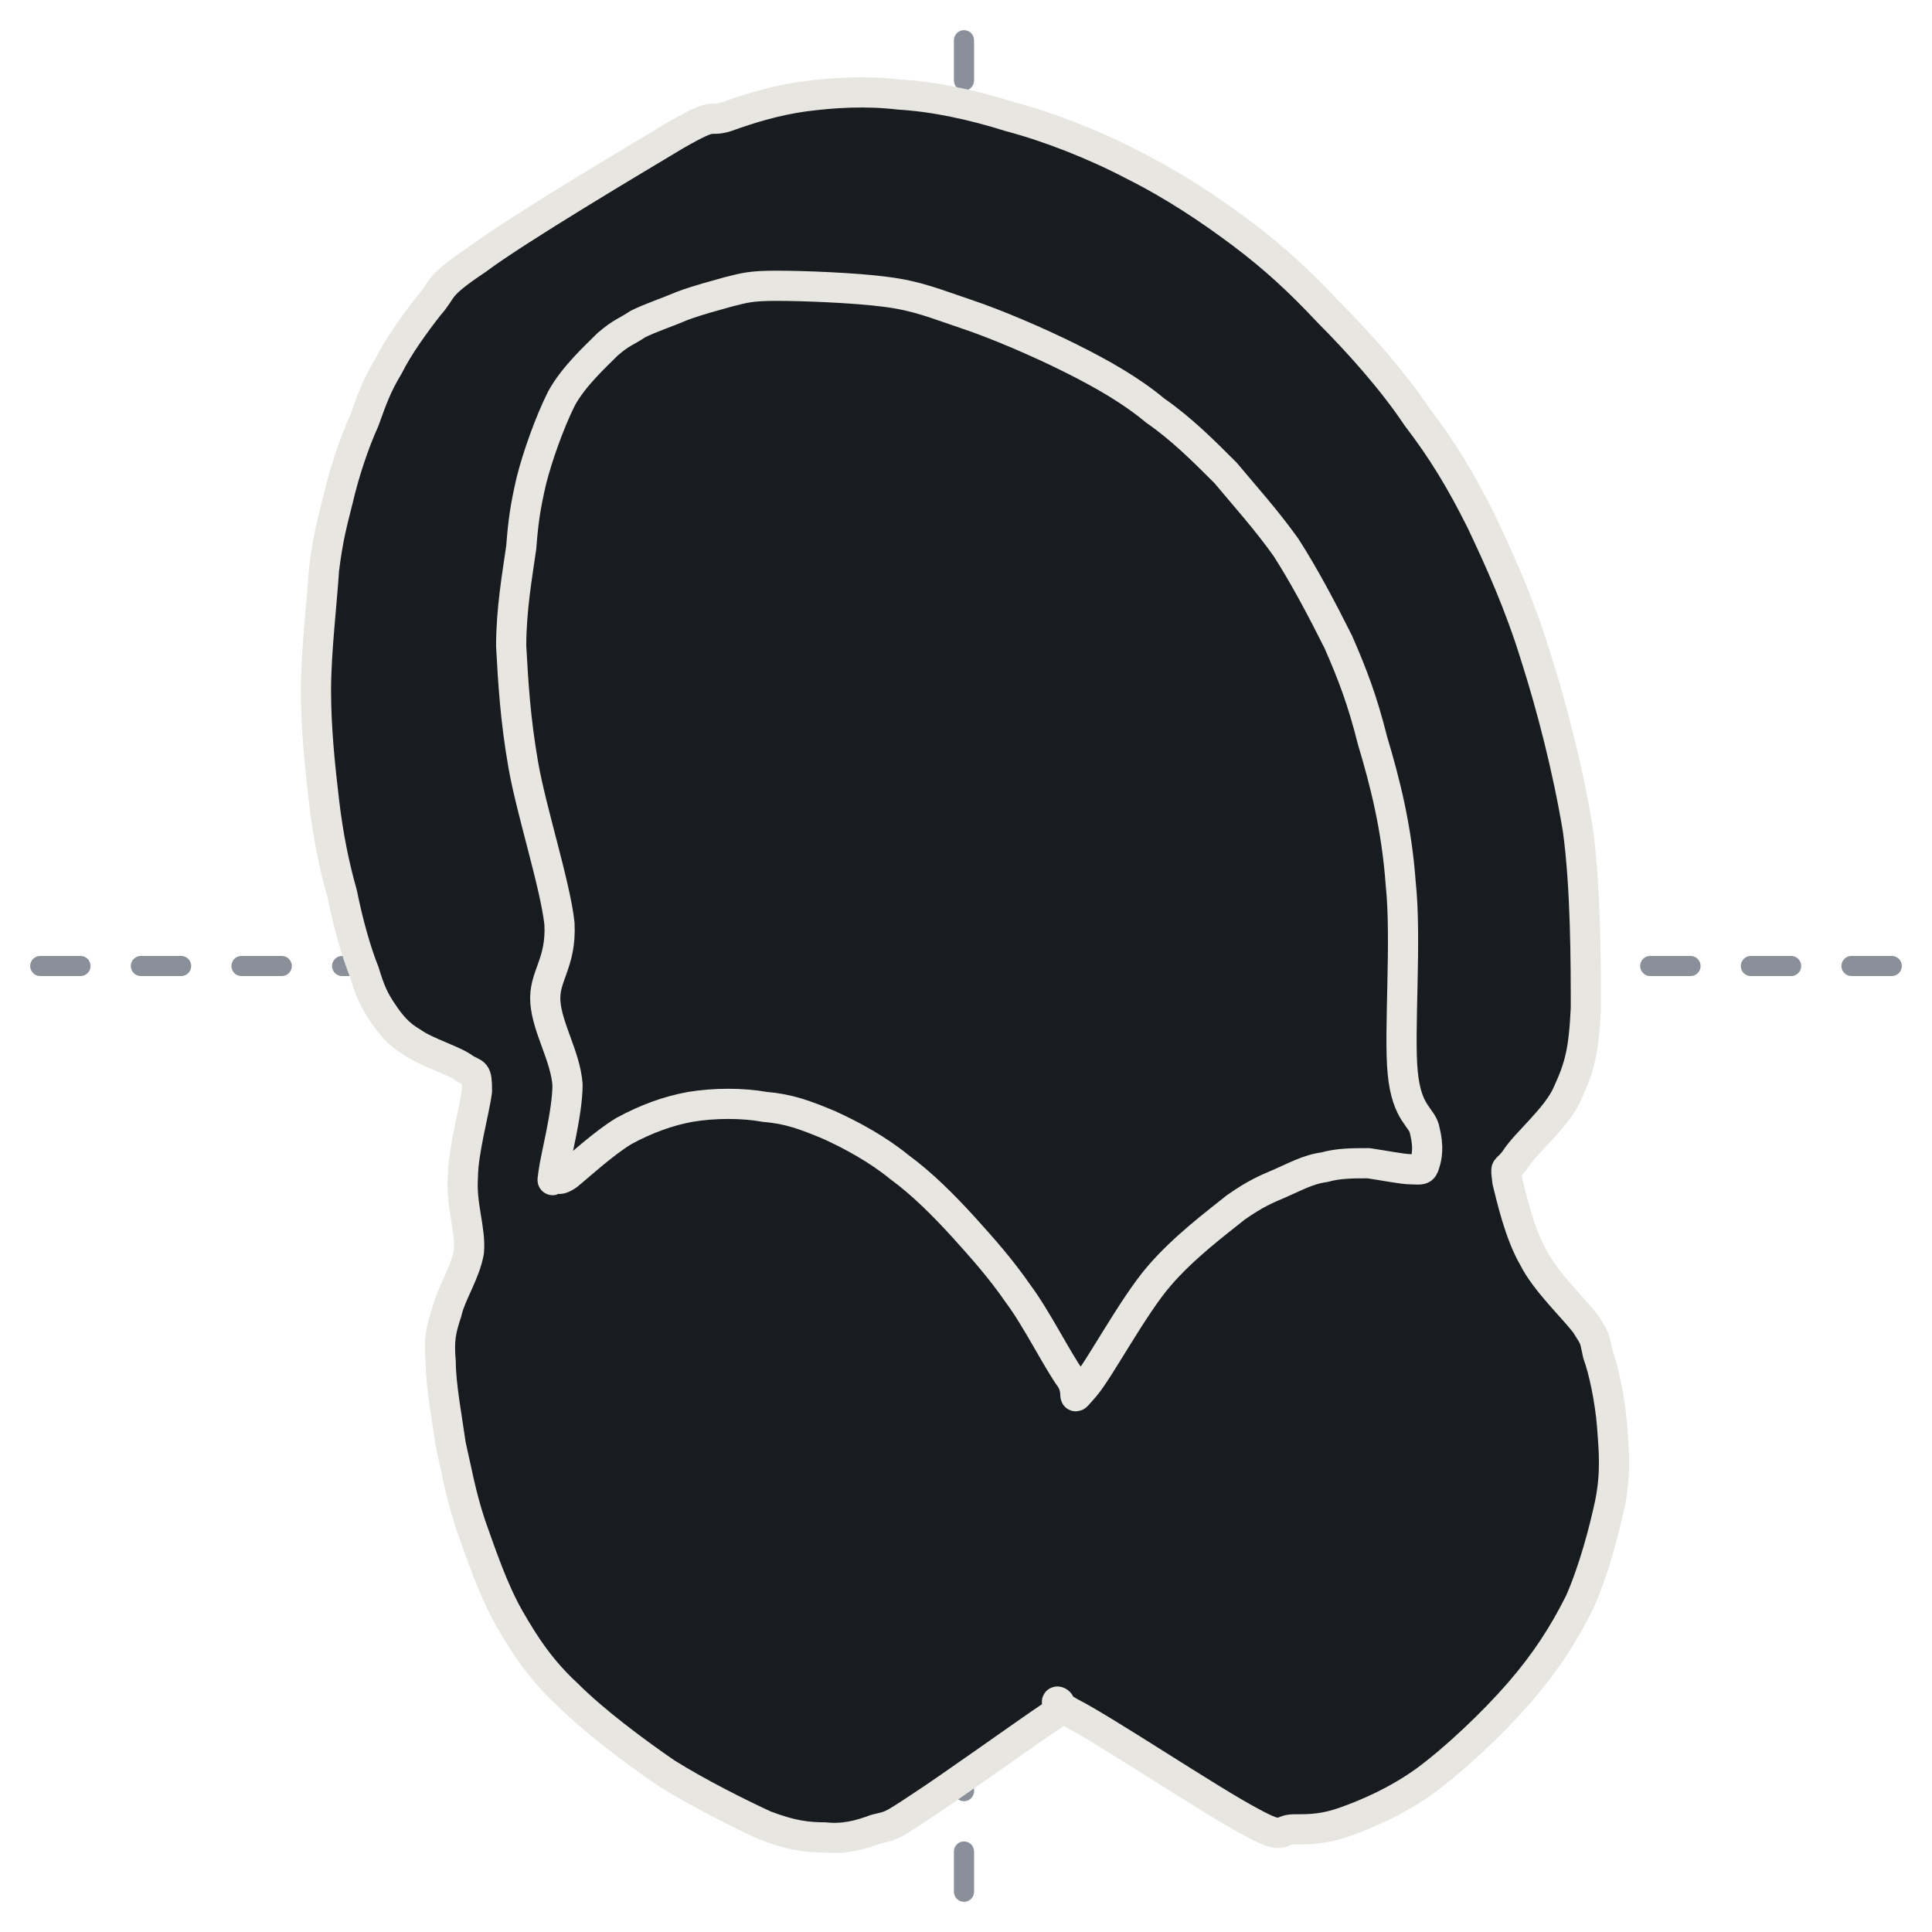
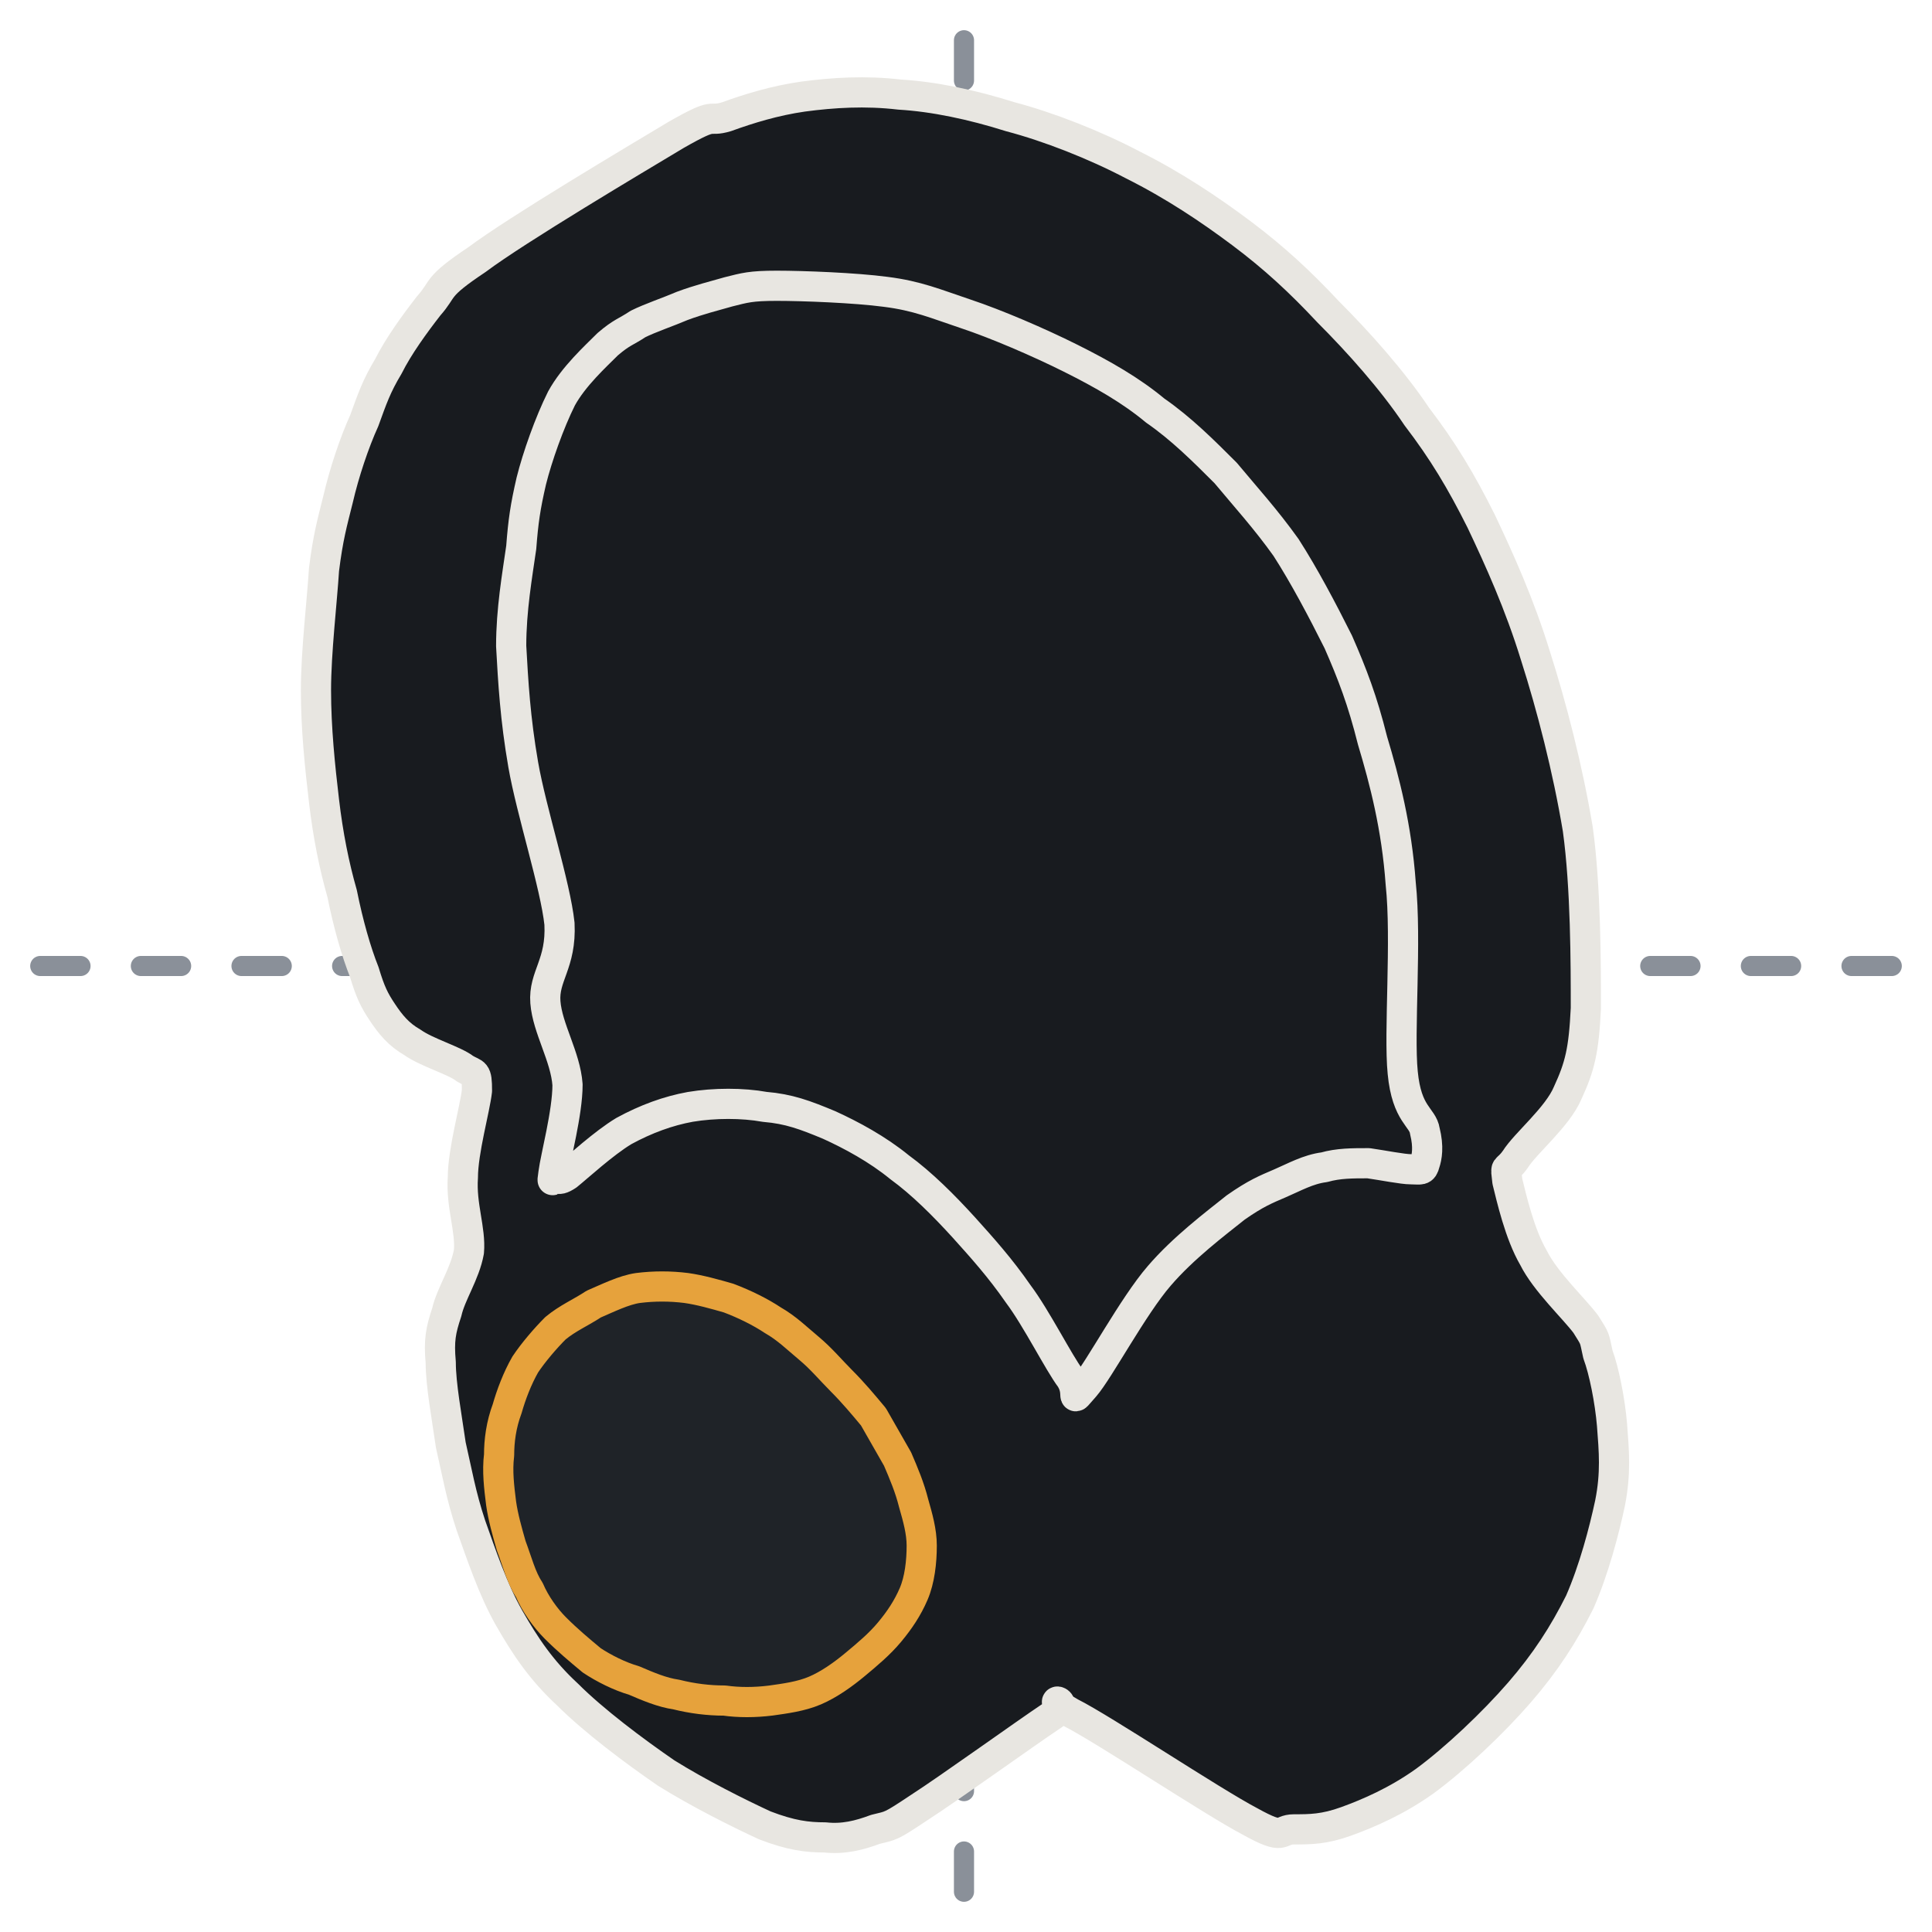
<svg xmlns="http://www.w3.org/2000/svg" viewBox="0 0 96 96" width="96" height="96" role="img" aria-label="Jabra Elite 45h">
  <path d="M47.9 2.0L47.9 4.0M47.9 7.0L47.9 9.0M47.9 12.0L47.9 14.0M47.9 17.0L47.9 19.0M47.9 22.0L47.9 24.0M47.9 27.0L47.9 29.0M47.9 32.0L47.9 34.0M47.9 37.0L47.9 39.0M47.9 42.0L47.9 44.0M47.9 47.0L47.9 49.0M47.9 52.0L47.9 54.0M47.9 57.0L47.9 59.0M47.9 62.0L47.9 64.0M47.9 67.0L47.9 69.0M47.9 72.0L47.9 74.0M47.9 77.0L47.9 79.0M47.9 82.0L47.9 84.0M47.9 87.0L47.9 89.0M47.9 92.0L47.9 94.0M2.0 48.0L4.0 48.0M7.0 48.0L9.0 48.0M12.0 48.0L14.0 48.0M17.0 48.0L19.0 48.0M22.0 48.0L24.0 48.0M27.0 48.0L29.0 48.0M32.0 48.0L34.0 48.0M37.0 48.0L39.0 48.0M42.0 48.0L44.0 48.0M47.0 48.0L49.0 48.0M52.0 48.0L54.0 48.0M57.0 48.0L59.0 48.0M62.0 48.0L64.0 48.0M67.0 48.0L69.0 48.0M72.0 48.0L74.0 48.0M77.0 48.0L79.0 48.0M82.0 48.0L84.0 48.0M87.0 48.0L89.0 48.0M92.0 48.0L94.0 48.0" fill="none" stroke="#8A9099" stroke-width="1.0" stroke-linecap="round" stroke-linejoin="round" />
  <path d="M39.9 4.8C41.4 4.6 43.0 4.5 44.7 4.7C46.4 4.8 48.3 5.2 50.2 5.8C52.1 6.3 54.4 7.2 56.3 8.2C58.3 9.2 60.1 10.4 61.7 11.6C63.3 12.8 64.6 14.0 66.0 15.5C67.5 17.0 69.2 18.9 70.4 20.7C71.7 22.4 72.6 23.9 73.6 25.9C74.5 27.8 75.5 30.0 76.3 32.6C77.1 35.1 77.9 38.2 78.4 41.2C78.8 44.1 78.8 47.9 78.8 50.1C78.7 52.2 78.5 53.0 77.9 54.3C77.4 55.5 75.8 56.8 75.3 57.6C74.8 58.3 74.8 57.8 74.9 58.7C75.1 59.5 75.5 61.3 76.2 62.5C76.8 63.7 78.2 65.0 78.8 65.8C79.3 66.6 79.2 66.4 79.4 67.3C79.7 68.1 80.0 69.6 80.1 70.8C80.2 72.1 80.3 73.2 80.0 74.7C79.7 76.1 79.2 78.0 78.5 79.6C77.7 81.2 76.8 82.6 75.5 84.1C74.2 85.6 72.3 87.4 70.8 88.5C69.4 89.5 68.0 90.1 66.9 90.5C65.8 90.9 65.1 90.9 64.3 90.9C63.5 90.9 63.9 91.5 62.1 90.5C60.2 89.5 54.8 85.9 53.2 85.1C51.6 84.2 53.5 84.5 52.2 85.3C51.0 86.1 47.1 88.9 45.7 89.8C44.2 90.8 44.3 90.7 43.5 90.9C42.7 91.2 41.9 91.4 41.0 91.3C40.1 91.3 39.3 91.2 38.0 90.7C36.7 90.1 34.7 89.1 33.1 88.1C31.5 87.0 29.5 85.5 28.2 84.2C26.9 83.0 26.1 81.8 25.3 80.4C24.5 79.0 23.9 77.2 23.4 75.8C22.9 74.3 22.7 73.1 22.4 71.8C22.2 70.4 21.9 68.8 21.9 67.7C21.8 66.6 21.9 66.1 22.2 65.2C22.4 64.3 23.1 63.3 23.3 62.2C23.4 61.1 22.9 59.9 23.0 58.5C23.0 57.2 23.6 55.1 23.7 54.2C23.7 53.2 23.6 53.4 23.1 53.1C22.6 52.7 21.2 52.3 20.5 51.8C19.8 51.4 19.4 50.9 19.0 50.3C18.6 49.7 18.4 49.3 18.1 48.3C17.7 47.3 17.3 45.9 17.0 44.4C16.6 43.0 16.3 41.5 16.1 39.8C15.9 38.1 15.7 36.2 15.7 34.3C15.7 32.4 16.0 29.9 16.1 28.3C16.3 26.7 16.5 26.0 16.8 24.8C17.1 23.5 17.6 22.0 18.1 20.9C18.5 19.8 18.7 19.2 19.3 18.2C19.8 17.2 20.6 16.1 21.3 15.2C22.1 14.3 21.6 14.3 23.7 12.9C25.7 11.4 31.6 7.9 33.6 6.7C35.7 5.5 35.1 6.1 36.1 5.8C37.2 5.4 38.5 5.0 39.9 4.8Z" fill="#181B1F" stroke="#E8E6E1" stroke-width="1.5" stroke-linecap="round" stroke-linejoin="round" />
+   <path d="M26.1 67.8C26.5 67.2 27.1 66.5 27.6 66.0C28.2 65.5 28.9 65.2 29.5 64.8C30.2 64.5 31.0 64.1 31.7 64.0C32.5 63.9 33.3 63.9 34.1 64.0C34.8 64.1 35.5 64.3 36.2 64.5C37.0 64.8 37.8 65.2 38.4 65.6C39.1 66.0 39.6 66.5 40.2 67.0C40.8 67.5 41.3 68.1 41.8 68.6C42.4 69.2 42.9 69.8 43.4 70.4C43.8 71.1 44.2 71.8 44.6 72.5C44.9 73.2 45.2 73.9 45.4 74.7C45.6 75.4 45.8 76.1 45.8 76.8C45.8 77.6 45.7 78.5 45.4 79.2C45.1 79.9 44.7 80.5 44.2 81.1C43.7 81.7 43.1 82.2 42.5 82.7C41.9 83.2 41.2 83.7 40.5 84.0C39.8 84.3 39.0 84.4 38.3 84.5C37.5 84.6 36.7 84.6 36.0 84.5C35.2 84.5 34.4 84.4 33.6 84.2C32.9 84.1 32.2 83.8 31.5 83.5C30.8 83.3 30.0 82.9 29.4 82.5C28.8 82.0 28.2 81.5 27.6 80.9C27.1 80.4 26.6 79.7 26.3 79.0C25.9 78.4 25.7 77.6 25.4 76.8C25.2 76.1 25.0 75.4 24.9 74.7C24.8 73.9 24.7 73.1 24.8 72.3C24.8 71.6 24.9 70.8 25.2 70.0C25.4 69.3 25.7 68.5 26.1 67.8Z" fill="#1F2328" stroke="#E6A23C" stroke-width="1.5" stroke-linecap="round" stroke-linejoin="round" />
  <path d="M38.6 14.2C39.9 14.2 42.5 14.3 44.0 14.5C45.6 14.7 46.5 15.1 48.0 15.6C49.5 16.1 51.6 17.0 53.2 17.8C54.8 18.6 56.2 19.4 57.4 20.4C58.7 21.3 59.8 22.4 60.9 23.5C61.9 24.7 62.9 25.8 63.9 27.2C64.8 28.6 65.7 30.3 66.5 31.9C67.2 33.5 67.7 34.8 68.2 36.8C68.8 38.8 69.4 41.1 69.6 43.9C69.9 46.7 69.5 51.3 69.7 53.3C69.9 55.4 70.7 55.5 70.8 56.2C71.0 57.0 70.9 57.5 70.8 57.8C70.7 58.2 70.6 58.1 70.1 58.1C69.7 58.1 68.7 57.9 68.0 57.8C67.2 57.8 66.5 57.8 65.8 58.0C65.0 58.1 64.3 58.5 63.6 58.8C62.9 59.1 62.4 59.3 61.4 60.0C60.4 60.8 58.8 62.0 57.6 63.4C56.3 64.9 54.6 68.1 53.9 68.9C53.1 69.8 53.7 69.3 53.2 68.5C52.6 67.7 51.5 65.5 50.6 64.3C49.7 63.0 48.8 62.0 47.9 61.0C46.9 59.9 45.8 58.8 44.7 58.0C43.6 57.1 42.3 56.4 41.2 55.9C40.0 55.4 39.2 55.1 38.0 55.0C36.9 54.8 35.5 54.8 34.3 55.0C33.2 55.2 32.1 55.6 31.0 56.2C30.0 56.8 28.7 58.0 28.2 58.4C27.6 58.8 27.7 58.4 27.6 58.4C27.5 58.4 27.4 59.0 27.5 58.3C27.6 57.5 28.2 55.3 28.2 53.9C28.1 52.5 27.2 51.1 27.1 49.8C27.0 48.5 27.9 47.9 27.8 45.9C27.6 44.0 26.4 40.3 26.0 38.0C25.6 35.7 25.5 33.9 25.4 32.1C25.4 30.3 25.7 28.6 25.9 27.2C26.0 25.9 26.1 25.2 26.4 23.9C26.7 22.7 27.3 21.0 27.9 19.8C28.5 18.7 29.6 17.7 30.2 17.1C30.9 16.5 31.1 16.5 31.7 16.1C32.3 15.8 33.2 15.5 33.9 15.2C34.7 14.9 35.5 14.7 36.2 14.5C37.0 14.3 37.3 14.2 38.6 14.2Z" fill="none" stroke="#E8E6E1" stroke-width="1.5" stroke-linecap="round" stroke-linejoin="round" />
</svg>
